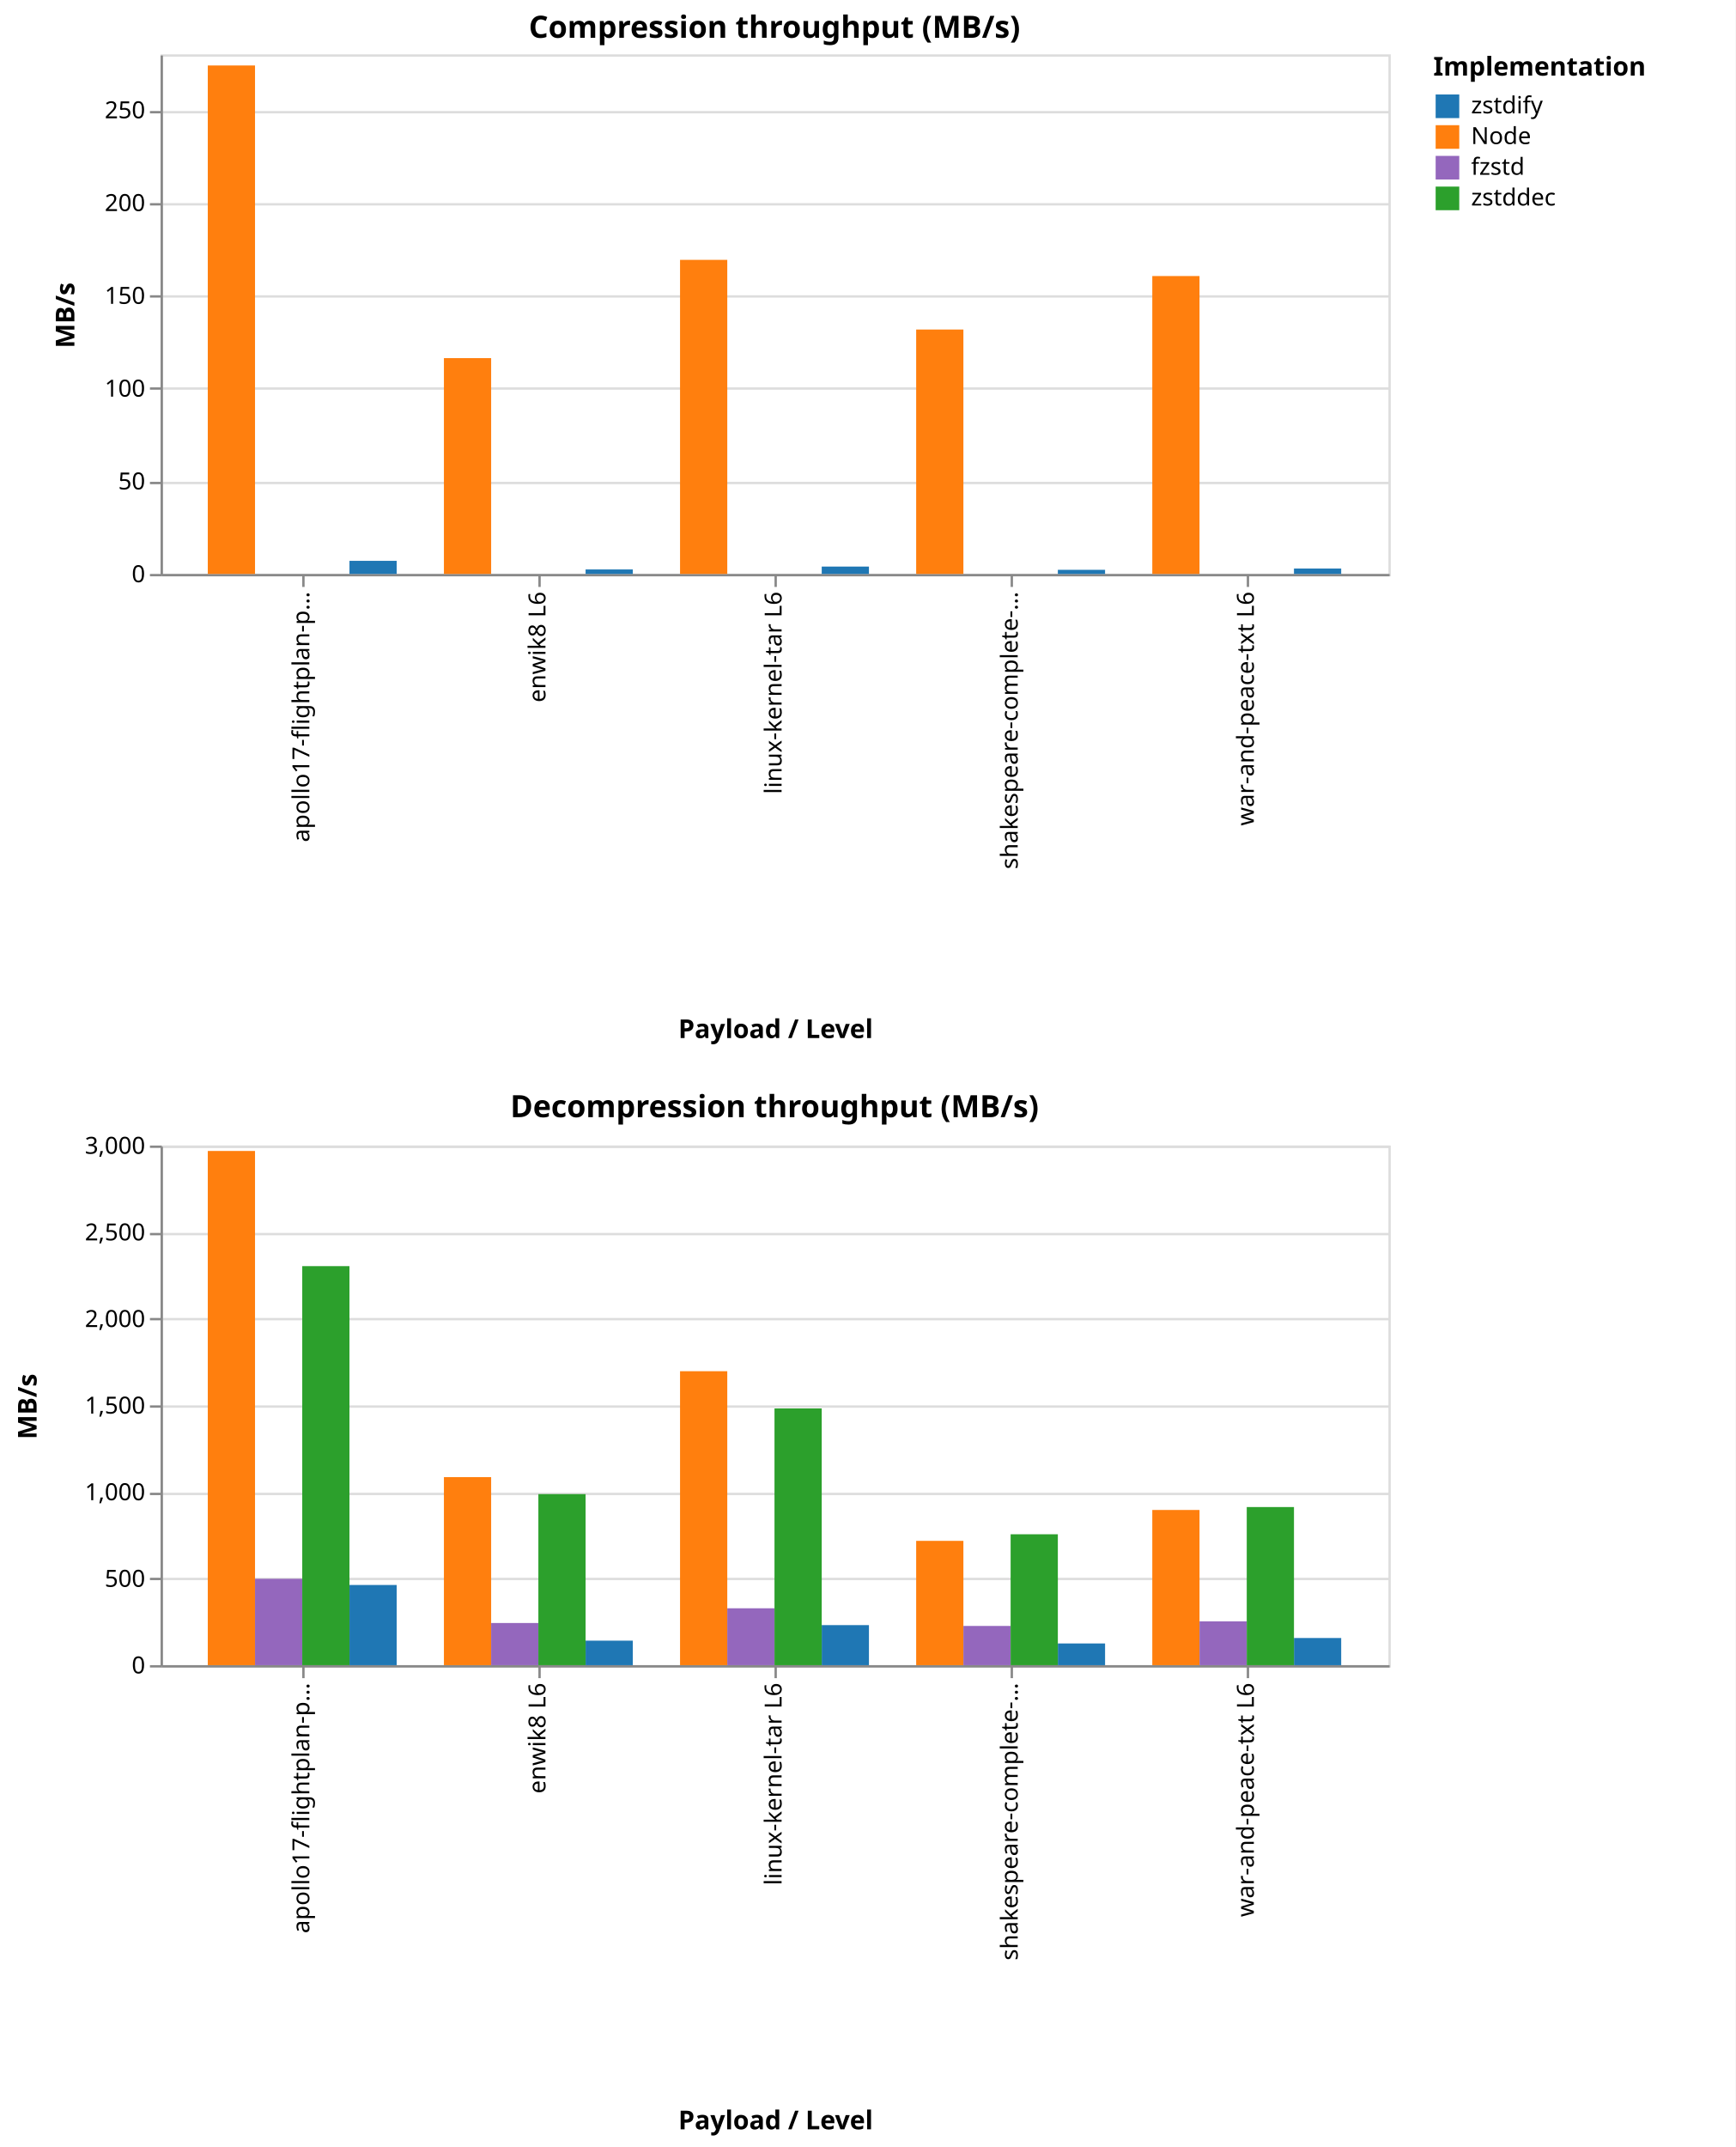
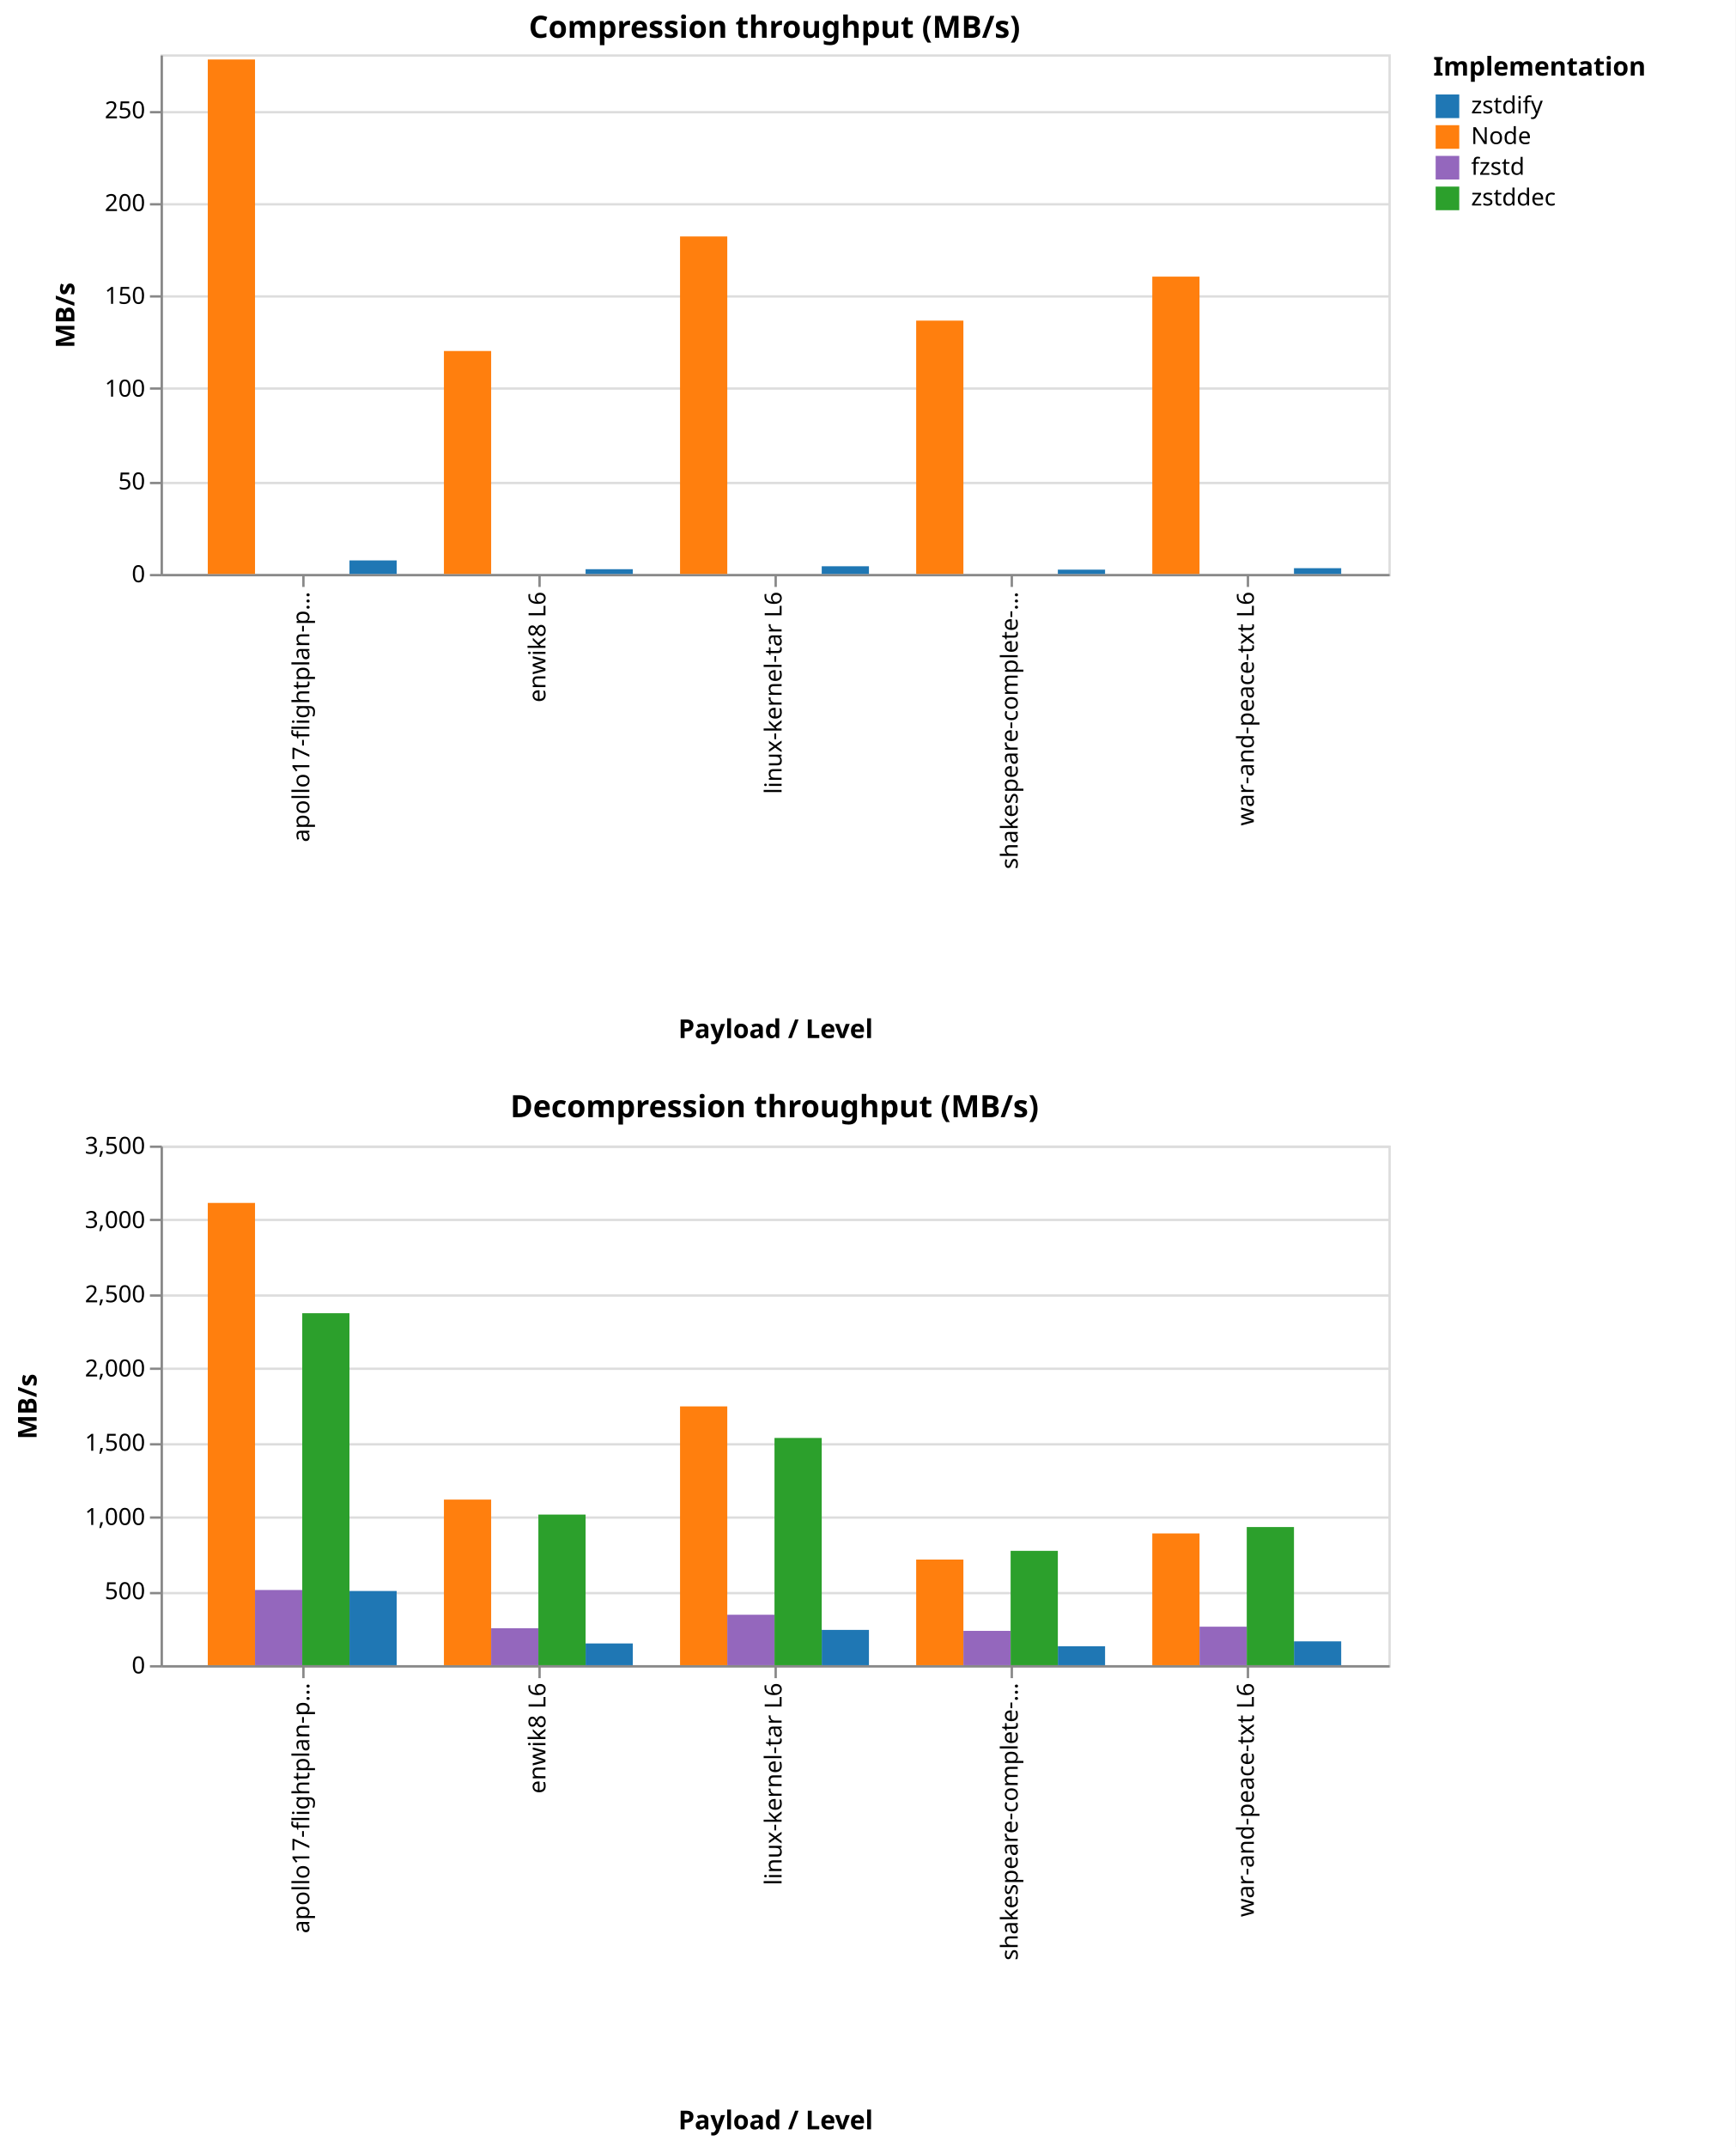
<svg xmlns="http://www.w3.org/2000/svg" version="1.1" class="marks" width="735" height="909" viewBox="0 0 735 909">
  <rect width="735" height="909" fill="white" />
  <g fill="none" stroke-miterlimit="10" transform="translate(68,23)">
    <g class="mark-group role-frame root" role="graphics-object" aria-roledescription="group mark container">
      <g transform="translate(0,0)">
        <path class="background" aria-hidden="true" d="M0,0h0v0h0Z" />
        <g>
          <g class="mark-group role-scope concat_0_group" role="graphics-object" aria-roledescription="group mark container">
            <g transform="translate(0,0)">
              <path class="background" aria-hidden="true" d="M0.5,0.5h520v220h-520Z" stroke="#ddd" />
              <g>
                <g class="mark-group role-axis" aria-hidden="true">
                  <g transform="translate(0.5,0.5)">
                    <path class="background" aria-hidden="true" d="M0,0h0v0h0Z" pointer-events="none" />
                    <g>
                      <g class="mark-rule role-axis-grid" pointer-events="none">
                        <line transform="translate(0,220)" x2="520" y2="0" stroke="#ddd" stroke-width="1" opacity="1" />
                        <line transform="translate(0,181)" x2="520" y2="0" stroke="#ddd" stroke-width="1" opacity="1" />
                        <line transform="translate(0,141)" x2="520" y2="0" stroke="#ddd" stroke-width="1" opacity="1" />
                        <line transform="translate(0,102)" x2="520" y2="0" stroke="#ddd" stroke-width="1" opacity="1" />
                        <line transform="translate(0,63)" x2="520" y2="0" stroke="#ddd" stroke-width="1" opacity="1" />
                        <line transform="translate(0,24)" x2="520" y2="0" stroke="#ddd" stroke-width="1" opacity="1" />
                      </g>
                    </g>
                    <path class="foreground" aria-hidden="true" d="" pointer-events="none" display="none" />
                  </g>
                </g>
                <g class="mark-group role-axis" role="graphics-symbol" aria-roledescription="axis" aria-label="X-axis titled 'Payload / Level' for a discrete scale with 5 values: apollo17-flightplan-pdf L6, enwik8 L6, linux-kernel-tar L6, shakespeare-complete-txt L6, war-and-peace-txt L6">
                  <g transform="translate(0.5,220.5)">
                    <path class="background" aria-hidden="true" d="M0,0h0v0h0Z" pointer-events="none" />
                    <g>
                      <g class="mark-rule role-axis-tick" pointer-events="none">
                        <line transform="translate(60,0)" x2="0" y2="5" stroke="#888" stroke-width="1" opacity="1" />
                        <line transform="translate(160,0)" x2="0" y2="5" stroke="#888" stroke-width="1" opacity="1" />
                        <line transform="translate(260,0)" x2="0" y2="5" stroke="#888" stroke-width="1" opacity="1" />
                        <line transform="translate(360,0)" x2="0" y2="5" stroke="#888" stroke-width="1" opacity="1" />
                        <line transform="translate(460,0)" x2="0" y2="5" stroke="#888" stroke-width="1" opacity="1" />
                      </g>
                      <g class="mark-text role-axis-label" pointer-events="none">
                        <text text-anchor="end" transform="translate(59.5,7) rotate(270) translate(0,3)" font-family="sans-serif" font-size="10px" fill="#000" opacity="1">apollo17-flightplan-p…</text>
                        <text text-anchor="end" transform="translate(159.5,7) rotate(270) translate(0,3)" font-family="sans-serif" font-size="10px" fill="#000" opacity="1">enwik8 L6</text>
                        <text text-anchor="end" transform="translate(259.5,7) rotate(270) translate(0,3)" font-family="sans-serif" font-size="10px" fill="#000" opacity="1">linux-kernel-tar L6</text>
                        <text text-anchor="end" transform="translate(359.5,7) rotate(270) translate(0,3)" font-family="sans-serif" font-size="10px" fill="#000" opacity="1">shakespeare-complete-…</text>
                        <text text-anchor="end" transform="translate(459.5,7) rotate(270) translate(0,3)" font-family="sans-serif" font-size="10px" fill="#000" opacity="1">war-and-peace-txt L6</text>
                      </g>
                      <g class="mark-rule role-axis-domain" pointer-events="none">
                        <line transform="translate(0,0)" x2="520" y2="0" stroke="#888" stroke-width="1" opacity="1" />
                      </g>
                      <g class="mark-text role-axis-title" pointer-events="none">
                        <text text-anchor="middle" transform="translate(260,196)" font-family="sans-serif" font-size="11px" font-weight="bold" fill="#000" opacity="1">Payload / Level</text>
                      </g>
                    </g>
                    <path class="foreground" aria-hidden="true" d="" pointer-events="none" display="none" />
                  </g>
                </g>
                <g class="mark-group role-axis" role="graphics-symbol" aria-roledescription="axis" aria-label="Y-axis titled 'MB/s' for a linear scale with values from 0 to 280">
                  <g transform="translate(0.5,0.5)">
                    <path class="background" aria-hidden="true" d="M0,0h0v0h0Z" pointer-events="none" />
                    <g>
                      <g class="mark-rule role-axis-tick" pointer-events="none">
                        <line transform="translate(0,220)" x2="-5" y2="0" stroke="#888" stroke-width="1" opacity="1" />
                        <line transform="translate(0,181)" x2="-5" y2="0" stroke="#888" stroke-width="1" opacity="1" />
                        <line transform="translate(0,141)" x2="-5" y2="0" stroke="#888" stroke-width="1" opacity="1" />
                        <line transform="translate(0,102)" x2="-5" y2="0" stroke="#888" stroke-width="1" opacity="1" />
                        <line transform="translate(0,63)" x2="-5" y2="0" stroke="#888" stroke-width="1" opacity="1" />
                        <line transform="translate(0,24)" x2="-5" y2="0" stroke="#888" stroke-width="1" opacity="1" />
                      </g>
                      <g class="mark-text role-axis-label" pointer-events="none">
                        <text text-anchor="end" transform="translate(-7,223)" font-family="sans-serif" font-size="10px" fill="#000" opacity="1">0</text>
                        <text text-anchor="end" transform="translate(-7,183.7143)" font-family="sans-serif" font-size="10px" fill="#000" opacity="1">50</text>
                        <text text-anchor="end" transform="translate(-7,144.4286)" font-family="sans-serif" font-size="10px" fill="#000" opacity="1">100</text>
                        <text text-anchor="end" transform="translate(-7,105.1429)" font-family="sans-serif" font-size="10px" fill="#000" opacity="1">150</text>
                        <text text-anchor="end" transform="translate(-7,65.85714)" font-family="sans-serif" font-size="10px" fill="#000" opacity="1">200</text>
                        <text text-anchor="end" transform="translate(-7,26.57143)" font-family="sans-serif" font-size="10px" fill="#000" opacity="1">250</text>
                      </g>
                      <g class="mark-rule role-axis-domain" pointer-events="none">
                        <line transform="translate(0,220)" x2="0" y2="-220" stroke="#888" stroke-width="1" opacity="1" />
                      </g>
                      <g class="mark-text role-axis-title" pointer-events="none">
                        <text text-anchor="middle" transform="translate(-35,110) rotate(-90) translate(0,-2)" font-family="sans-serif" font-size="11px" font-weight="bold" fill="#000" opacity="1">MB/s</text>
                      </g>
                    </g>
                    <path class="foreground" aria-hidden="true" d="" pointer-events="none" display="none" />
                  </g>
                </g>
                <g class="mark-rect role-mark concat_0_marks" role="graphics-object" aria-roledescription="rect mark container">
-                   <path aria-label="Payload / Level: war-and-peace-txt L6; MB/s: 2.91429609471; impl: zstdify" role="graphics-symbol" aria-roledescription="bar" d="M480,217.71h20v2.29h-20Z" fill="#1f77b4" />
-                   <path aria-label="Payload / Level: war-and-peace-txt L6; MB/s: 160.52653847; impl: Node" role="graphics-symbol" aria-roledescription="bar" d="M420,93.872h20v126.128h-20Z" fill="#ff7f0e" />
-                   <path aria-label="Payload / Level: shakespeare-complete-txt L6; MB/s: 2.22524904381; impl: zstdify" role="graphics-symbol" aria-roledescription="bar" d="M380,218.252h20v1.748h-20Z" fill="#1f77b4" />
-                   <path aria-label="Payload / Level: shakespeare-complete-txt L6; MB/s: 131.707295906; impl: Node" role="graphics-symbol" aria-roledescription="bar" d="M320,116.516h20v103.484h-20Z" fill="#ff7f0e" />
-                   <path aria-label="Payload / Level: enwik8 L6; MB/s: 2.42601138527; impl: zstdify" role="graphics-symbol" aria-roledescription="bar" d="M180,218.094h20v1.906h-20Z" fill="#1f77b4" />
-                   <path aria-label="Payload / Level: enwik8 L6; MB/s: 116.29550737; impl: Node" role="graphics-symbol" aria-roledescription="bar" d="M120,128.625h20v91.375h-20Z" fill="#ff7f0e" />
-                   <path aria-label="Payload / Level: linux-kernel-tar L6; MB/s: 3.97691175047; impl: zstdify" role="graphics-symbol" aria-roledescription="bar" d="M280,216.875h20v3.125h-20Z" fill="#1f77b4" />
-                   <path aria-label="Payload / Level: linux-kernel-tar L6; MB/s: 169.248002583; impl: Node" role="graphics-symbol" aria-roledescription="bar" d="M220,87.019h20v132.981h-20Z" fill="#ff7f0e" />
-                   <path aria-label="Payload / Level: apollo17-flightplan-pdf L6; MB/s: 7.06872302412; impl: zstdify" role="graphics-symbol" aria-roledescription="bar" d="M80,214.446h20v5.554h-20Z" fill="#1f77b4" />
-                   <path aria-label="Payload / Level: apollo17-flightplan-pdf L6; MB/s: 273.988901221; impl: Node" role="graphics-symbol" aria-roledescription="bar" d="M20,4.723h20v215.277h-20Z" fill="#ff7f0e" />
+                   <path aria-label="Payload / Level: war-and-peace-txt L6; MB/s: 3.10907556499; impl: zstdify" role="graphics-symbol" aria-roledescription="bar" d="M480,217.557h20v2.443h-20Z" fill="#1f77b4" />
+                   <path aria-label="Payload / Level: war-and-peace-txt L6; MB/s: 160.209650688; impl: Node" role="graphics-symbol" aria-roledescription="bar" d="M420,94.121h20v125.879h-20Z" fill="#ff7f0e" />
+                   <path aria-label="Payload / Level: shakespeare-complete-txt L6; MB/s: 2.32140148927; impl: zstdify" role="graphics-symbol" aria-roledescription="bar" d="M380,218.176h20v1.824h-20Z" fill="#1f77b4" />
+                   <path aria-label="Payload / Level: shakespeare-complete-txt L6; MB/s: 136.507244063; impl: Node" role="graphics-symbol" aria-roledescription="bar" d="M320,112.744h20v107.256h-20Z" fill="#ff7f0e" />
+                   <path aria-label="Payload / Level: enwik8 L6; MB/s: 2.55885272689; impl: zstdify" role="graphics-symbol" aria-roledescription="bar" d="M180,217.989h20v2.011h-20Z" fill="#1f77b4" />
+                   <path aria-label="Payload / Level: enwik8 L6; MB/s: 120.131297371; impl: Node" role="graphics-symbol" aria-roledescription="bar" d="M120,125.611h20v94.389h-20Z" fill="#ff7f0e" />
+                   <path aria-label="Payload / Level: linux-kernel-tar L6; MB/s: 4.14505693503; impl: zstdify" role="graphics-symbol" aria-roledescription="bar" d="M280,216.743h20v3.257h-20Z" fill="#1f77b4" />
+                   <path aria-label="Payload / Level: linux-kernel-tar L6; MB/s: 181.865531071; impl: Node" role="graphics-symbol" aria-roledescription="bar" d="M220,77.106h20v142.894h-20Z" fill="#ff7f0e" />
+                   <path aria-label="Payload / Level: apollo17-flightplan-pdf L6; MB/s: 7.28900425512; impl: zstdify" role="graphics-symbol" aria-roledescription="bar" d="M80,214.273h20v5.727h-20Z" fill="#1f77b4" />
+                   <path aria-label="Payload / Level: apollo17-flightplan-pdf L6; MB/s: 277.223109292; impl: Node" role="graphics-symbol" aria-roledescription="bar" d="M20,2.182h20v217.818h-20Z" fill="#ff7f0e" />
                </g>
                <g class="mark-group role-title">
                  <g transform="translate(260,-17)">
                    <path class="background" aria-hidden="true" d="M0,0h0v0h0Z" pointer-events="none" />
                    <g>
                      <g class="mark-text role-title-text" role="graphics-symbol" aria-roledescription="title" aria-label="Title text 'Compression throughput (MB/s)'" pointer-events="none">
                        <text text-anchor="middle" transform="translate(0,10)" font-family="sans-serif" font-size="13px" font-weight="bold" fill="#000" opacity="1">Compression throughput (MB/s)</text>
                      </g>
                    </g>
                    <path class="foreground" aria-hidden="true" d="" pointer-events="none" display="none" />
                  </g>
                </g>
              </g>
              <path class="foreground" aria-hidden="true" d="" display="none" />
            </g>
          </g>
          <g class="mark-group role-scope concat_1_group" role="graphics-object" aria-roledescription="group mark container">
            <g transform="translate(0,462)">
              <path class="background" aria-hidden="true" d="M0.5,0.5h520v220h-520Z" stroke="#ddd" />
              <g>
                <g class="mark-group role-axis" aria-hidden="true">
                  <g transform="translate(0.5,0.5)">
                    <path class="background" aria-hidden="true" d="M0,0h0v0h0Z" pointer-events="none" />
                    <g>
                      <g class="mark-rule role-axis-grid" pointer-events="none">
                        <line transform="translate(0,220)" x2="520" y2="0" stroke="#ddd" stroke-width="1" opacity="1" />
-                         <line transform="translate(0,183)" x2="520" y2="0" stroke="#ddd" stroke-width="1" opacity="1" />
-                         <line transform="translate(0,147)" x2="520" y2="0" stroke="#ddd" stroke-width="1" opacity="1" />
-                         <line transform="translate(0,110)" x2="520" y2="0" stroke="#ddd" stroke-width="1" opacity="1" />
-                         <line transform="translate(0,73)" x2="520" y2="0" stroke="#ddd" stroke-width="1" opacity="1" />
-                         <line transform="translate(0,37)" x2="520" y2="0" stroke="#ddd" stroke-width="1" opacity="1" />
+                         <line transform="translate(0,189)" x2="520" y2="0" stroke="#ddd" stroke-width="1" opacity="1" />
+                         <line transform="translate(0,157)" x2="520" y2="0" stroke="#ddd" stroke-width="1" opacity="1" />
+                         <line transform="translate(0,126)" x2="520" y2="0" stroke="#ddd" stroke-width="1" opacity="1" />
+                         <line transform="translate(0,94)" x2="520" y2="0" stroke="#ddd" stroke-width="1" opacity="1" />
+                         <line transform="translate(0,63)" x2="520" y2="0" stroke="#ddd" stroke-width="1" opacity="1" />
+                         <line transform="translate(0,31)" x2="520" y2="0" stroke="#ddd" stroke-width="1" opacity="1" />
                        <line transform="translate(0,0)" x2="520" y2="0" stroke="#ddd" stroke-width="1" opacity="1" />
                      </g>
                    </g>
                    <path class="foreground" aria-hidden="true" d="" pointer-events="none" display="none" />
                  </g>
                </g>
                <g class="mark-group role-axis" role="graphics-symbol" aria-roledescription="axis" aria-label="X-axis titled 'Payload / Level' for a discrete scale with 5 values: apollo17-flightplan-pdf L6, enwik8 L6, linux-kernel-tar L6, shakespeare-complete-txt L6, war-and-peace-txt L6">
                  <g transform="translate(0.5,220.5)">
                    <path class="background" aria-hidden="true" d="M0,0h0v0h0Z" pointer-events="none" />
                    <g>
                      <g class="mark-rule role-axis-tick" pointer-events="none">
                        <line transform="translate(60,0)" x2="0" y2="5" stroke="#888" stroke-width="1" opacity="1" />
                        <line transform="translate(160,0)" x2="0" y2="5" stroke="#888" stroke-width="1" opacity="1" />
                        <line transform="translate(260,0)" x2="0" y2="5" stroke="#888" stroke-width="1" opacity="1" />
                        <line transform="translate(360,0)" x2="0" y2="5" stroke="#888" stroke-width="1" opacity="1" />
                        <line transform="translate(460,0)" x2="0" y2="5" stroke="#888" stroke-width="1" opacity="1" />
                      </g>
                      <g class="mark-text role-axis-label" pointer-events="none">
                        <text text-anchor="end" transform="translate(59.5,7) rotate(270) translate(0,3)" font-family="sans-serif" font-size="10px" fill="#000" opacity="1">apollo17-flightplan-p…</text>
                        <text text-anchor="end" transform="translate(159.5,7) rotate(270) translate(0,3)" font-family="sans-serif" font-size="10px" fill="#000" opacity="1">enwik8 L6</text>
                        <text text-anchor="end" transform="translate(259.5,7) rotate(270) translate(0,3)" font-family="sans-serif" font-size="10px" fill="#000" opacity="1">linux-kernel-tar L6</text>
                        <text text-anchor="end" transform="translate(359.5,7) rotate(270) translate(0,3)" font-family="sans-serif" font-size="10px" fill="#000" opacity="1">shakespeare-complete-…</text>
                        <text text-anchor="end" transform="translate(459.5,7) rotate(270) translate(0,3)" font-family="sans-serif" font-size="10px" fill="#000" opacity="1">war-and-peace-txt L6</text>
                      </g>
                      <g class="mark-rule role-axis-domain" pointer-events="none">
                        <line transform="translate(0,0)" x2="520" y2="0" stroke="#888" stroke-width="1" opacity="1" />
                      </g>
                      <g class="mark-text role-axis-title" pointer-events="none">
                        <text text-anchor="middle" transform="translate(260,196)" font-family="sans-serif" font-size="11px" font-weight="bold" fill="#000" opacity="1">Payload / Level</text>
                      </g>
                    </g>
                    <path class="foreground" aria-hidden="true" d="" pointer-events="none" display="none" />
                  </g>
                </g>
-                 <g class="mark-group role-axis" role="graphics-symbol" aria-roledescription="axis" aria-label="Y-axis titled 'MB/s' for a linear scale with values from 0 to 3,000">
+                 <g class="mark-group role-axis" role="graphics-symbol" aria-roledescription="axis" aria-label="Y-axis titled 'MB/s' for a linear scale with values from 0 to 3,500">
                  <g transform="translate(0.5,0.5)">
                    <path class="background" aria-hidden="true" d="M0,0h0v0h0Z" pointer-events="none" />
                    <g>
                      <g class="mark-rule role-axis-tick" pointer-events="none">
                        <line transform="translate(0,220)" x2="-5" y2="0" stroke="#888" stroke-width="1" opacity="1" />
-                         <line transform="translate(0,183)" x2="-5" y2="0" stroke="#888" stroke-width="1" opacity="1" />
-                         <line transform="translate(0,147)" x2="-5" y2="0" stroke="#888" stroke-width="1" opacity="1" />
-                         <line transform="translate(0,110)" x2="-5" y2="0" stroke="#888" stroke-width="1" opacity="1" />
-                         <line transform="translate(0,73)" x2="-5" y2="0" stroke="#888" stroke-width="1" opacity="1" />
-                         <line transform="translate(0,37)" x2="-5" y2="0" stroke="#888" stroke-width="1" opacity="1" />
+                         <line transform="translate(0,189)" x2="-5" y2="0" stroke="#888" stroke-width="1" opacity="1" />
+                         <line transform="translate(0,157)" x2="-5" y2="0" stroke="#888" stroke-width="1" opacity="1" />
+                         <line transform="translate(0,126)" x2="-5" y2="0" stroke="#888" stroke-width="1" opacity="1" />
+                         <line transform="translate(0,94)" x2="-5" y2="0" stroke="#888" stroke-width="1" opacity="1" />
+                         <line transform="translate(0,63)" x2="-5" y2="0" stroke="#888" stroke-width="1" opacity="1" />
+                         <line transform="translate(0,31)" x2="-5" y2="0" stroke="#888" stroke-width="1" opacity="1" />
                        <line transform="translate(0,0)" x2="-5" y2="0" stroke="#888" stroke-width="1" opacity="1" />
                      </g>
                      <g class="mark-text role-axis-label" pointer-events="none">
                        <text text-anchor="end" transform="translate(-7,223)" font-family="sans-serif" font-size="10px" fill="#000" opacity="1">0</text>
-                         <text text-anchor="end" transform="translate(-7,186.3333)" font-family="sans-serif" font-size="10px" fill="#000" opacity="1">500</text>
-                         <text text-anchor="end" transform="translate(-7,149.6667)" font-family="sans-serif" font-size="10px" fill="#000" opacity="1">1,000</text>
-                         <text text-anchor="end" transform="translate(-7,113)" font-family="sans-serif" font-size="10px" fill="#000" opacity="1">1,500</text>
-                         <text text-anchor="end" transform="translate(-7,76.33333)" font-family="sans-serif" font-size="10px" fill="#000" opacity="1">2,000</text>
-                         <text text-anchor="end" transform="translate(-7,39.66667)" font-family="sans-serif" font-size="10px" fill="#000" opacity="1">2,500</text>
-                         <text text-anchor="end" transform="translate(-7,3)" font-family="sans-serif" font-size="10px" fill="#000" opacity="1">3,000</text>
+                         <text text-anchor="end" transform="translate(-7,191.5714)" font-family="sans-serif" font-size="10px" fill="#000" opacity="1">500</text>
+                         <text text-anchor="end" transform="translate(-7,160.1429)" font-family="sans-serif" font-size="10px" fill="#000" opacity="1">1,000</text>
+                         <text text-anchor="end" transform="translate(-7,128.7143)" font-family="sans-serif" font-size="10px" fill="#000" opacity="1">1,500</text>
+                         <text text-anchor="end" transform="translate(-7,97.28571)" font-family="sans-serif" font-size="10px" fill="#000" opacity="1">2,000</text>
+                         <text text-anchor="end" transform="translate(-7,65.85714)" font-family="sans-serif" font-size="10px" fill="#000" opacity="1">2,500</text>
+                         <text text-anchor="end" transform="translate(-7,34.42857)" font-family="sans-serif" font-size="10px" fill="#000" opacity="1">3,000</text>
+                         <text text-anchor="end" transform="translate(-7,3)" font-family="sans-serif" font-size="10px" fill="#000" opacity="1">3,500</text>
                      </g>
                      <g class="mark-rule role-axis-domain" pointer-events="none">
                        <line transform="translate(0,220)" x2="0" y2="-220" stroke="#888" stroke-width="1" opacity="1" />
                      </g>
                      <g class="mark-text role-axis-title" pointer-events="none">
                        <text text-anchor="middle" transform="translate(-51,110) rotate(-90) translate(0,-2)" font-family="sans-serif" font-size="11px" font-weight="bold" fill="#000" opacity="1">MB/s</text>
                      </g>
                    </g>
                    <path class="foreground" aria-hidden="true" d="" pointer-events="none" display="none" />
                  </g>
                </g>
                <g class="mark-rect role-mark concat_1_marks" role="graphics-object" aria-roledescription="rect mark container">
-                   <path aria-label="Payload / Level: war-and-peace-txt L6; MB/s: 156.794983057; impl: zstdify" role="graphics-symbol" aria-roledescription="bar" d="M480,208.502h20v11.498h-20Z" fill="#1f77b4" />
-                   <path aria-label="Payload / Level: war-and-peace-txt L6; MB/s: 896.029520299; impl: Node" role="graphics-symbol" aria-roledescription="bar" d="M420,154.291h20v65.709h-20Z" fill="#ff7f0e" />
-                   <path aria-label="Payload / Level: war-and-peace-txt L6; MB/s: 253.028117941; impl: fzstd" role="graphics-symbol" aria-roledescription="bar" d="M440,201.445h20v18.555h-20Z" fill="#9467bd" />
-                   <path aria-label="Payload / Level: war-and-peace-txt L6; MB/s: 912.872180452; impl: zstddec" role="graphics-symbol" aria-roledescription="bar" d="M460,153.056h20v66.944h-20Z" fill="#2ca02c" />
-                   <path aria-label="Payload / Level: shakespeare-complete-txt L6; MB/s: 125.328774872; impl: zstdify" role="graphics-symbol" aria-roledescription="bar" d="M380,210.809h20v9.191h-20Z" fill="#1f77b4" />
-                   <path aria-label="Payload / Level: shakespeare-complete-txt L6; MB/s: 717.700747185; impl: Node" role="graphics-symbol" aria-roledescription="bar" d="M320,167.369h20v52.631h-20Z" fill="#ff7f0e" />
-                   <path aria-label="Payload / Level: shakespeare-complete-txt L6; MB/s: 226.443950404; impl: fzstd" role="graphics-symbol" aria-roledescription="bar" d="M340,203.394h20v16.606h-20Z" fill="#9467bd" />
-                   <path aria-label="Payload / Level: shakespeare-complete-txt L6; MB/s: 755.688891106; impl: zstddec" role="graphics-symbol" aria-roledescription="bar" d="M360,164.583h20v55.417h-20Z" fill="#2ca02c" />
-                   <path aria-label="Payload / Level: enwik8 L6; MB/s: 141.479993399; impl: zstdify" role="graphics-symbol" aria-roledescription="bar" d="M180,209.625h20v10.375h-20Z" fill="#1f77b4" />
-                   <path aria-label="Payload / Level: enwik8 L6; MB/s: 1085.57567576; impl: Node" role="graphics-symbol" aria-roledescription="bar" d="M120,140.391h20v79.609h-20Z" fill="#ff7f0e" />
-                   <path aria-label="Payload / Level: enwik8 L6; MB/s: 243.383229662; impl: fzstd" role="graphics-symbol" aria-roledescription="bar" d="M140,202.152h20v17.848h-20Z" fill="#9467bd" />
-                   <path aria-label="Payload / Level: enwik8 L6; MB/s: 987.514055869; impl: zstddec" role="graphics-symbol" aria-roledescription="bar" d="M160,147.582h20v72.418h-20Z" fill="#2ca02c" />
-                   <path aria-label="Payload / Level: linux-kernel-tar L6; MB/s: 231.23126964; impl: zstdify" role="graphics-symbol" aria-roledescription="bar" d="M280,203.043h20v16.957h-20Z" fill="#1f77b4" />
-                   <path aria-label="Payload / Level: linux-kernel-tar L6; MB/s: 1697.12448481; impl: Node" role="graphics-symbol" aria-roledescription="bar" d="M220,95.544h20v124.456h-20Z" fill="#ff7f0e" />
-                   <path aria-label="Payload / Level: linux-kernel-tar L6; MB/s: 328.434835625; impl: fzstd" role="graphics-symbol" aria-roledescription="bar" d="M240,195.915h20v24.085h-20Z" fill="#9467bd" />
-                   <path aria-label="Payload / Level: linux-kernel-tar L6; MB/s: 1482.26010967; impl: zstddec" role="graphics-symbol" aria-roledescription="bar" d="M260,111.301h20v108.699h-20Z" fill="#2ca02c" />
-                   <path aria-label="Payload / Level: apollo17-flightplan-pdf L6; MB/s: 462.908884346; impl: zstdify" role="graphics-symbol" aria-roledescription="bar" d="M80,186.053h20v33.947h-20Z" fill="#1f77b4" />
-                   <path aria-label="Payload / Level: apollo17-flightplan-pdf L6; MB/s: 2968.67584249; impl: Node" role="graphics-symbol" aria-roledescription="bar" d="M20,2.297h20v217.703h-20Z" fill="#ff7f0e" />
-                   <path aria-label="Payload / Level: apollo17-flightplan-pdf L6; MB/s: 498.58085364; impl: fzstd" role="graphics-symbol" aria-roledescription="bar" d="M40,183.437h20v36.563h-20Z" fill="#9467bd" />
-                   <path aria-label="Payload / Level: apollo17-flightplan-pdf L6; MB/s: 2303.77566965; impl: zstddec" role="graphics-symbol" aria-roledescription="bar" d="M60,51.056h20v168.944h-20Z" fill="#2ca02c" />
+                   <path aria-label="Payload / Level: war-and-peace-txt L6; MB/s: 160.314576357; impl: zstdify" role="graphics-symbol" aria-roledescription="bar" d="M480,209.923h20v10.077h-20Z" fill="#1f77b4" />
+                   <path aria-label="Payload / Level: war-and-peace-txt L6; MB/s: 887.307062674; impl: Node" role="graphics-symbol" aria-roledescription="bar" d="M420,164.226h20v55.774h-20Z" fill="#ff7f0e" />
+                   <path aria-label="Payload / Level: war-and-peace-txt L6; MB/s: 259.150480256; impl: fzstd" role="graphics-symbol" aria-roledescription="bar" d="M440,203.711h20v16.289h-20Z" fill="#9467bd" />
+                   <path aria-label="Payload / Level: war-and-peace-txt L6; MB/s: 930.360153262; impl: zstddec" role="graphics-symbol" aria-roledescription="bar" d="M460,161.52h20v58.48h-20Z" fill="#2ca02c" />
+                   <path aria-label="Payload / Level: shakespeare-complete-txt L6; MB/s: 127.489152942; impl: zstdify" role="graphics-symbol" aria-roledescription="bar" d="M380,211.986h20v8.014h-20Z" fill="#1f77b4" />
+                   <path aria-label="Payload / Level: shakespeare-complete-txt L6; MB/s: 711.409553277; impl: Node" role="graphics-symbol" aria-roledescription="bar" d="M320,175.283h20v44.717h-20Z" fill="#ff7f0e" />
+                   <path aria-label="Payload / Level: shakespeare-complete-txt L6; MB/s: 230.967074275; impl: fzstd" role="graphics-symbol" aria-roledescription="bar" d="M340,205.482h20v14.518h-20Z" fill="#9467bd" />
+                   <path aria-label="Payload / Level: shakespeare-complete-txt L6; MB/s: 770.048456251; impl: zstddec" role="graphics-symbol" aria-roledescription="bar" d="M360,171.597h20v48.403h-20Z" fill="#2ca02c" />
+                   <path aria-label="Payload / Level: enwik8 L6; MB/s: 146.306125297; impl: zstdify" role="graphics-symbol" aria-roledescription="bar" d="M180,210.804h20v9.196h-20Z" fill="#1f77b4" />
+                   <path aria-label="Payload / Level: enwik8 L6; MB/s: 1115.20978463; impl: Node" role="graphics-symbol" aria-roledescription="bar" d="M120,149.901h20v70.099h-20Z" fill="#ff7f0e" />
+                   <path aria-label="Payload / Level: enwik8 L6; MB/s: 248.841316483; impl: fzstd" role="graphics-symbol" aria-roledescription="bar" d="M140,204.359h20v15.641h-20Z" fill="#9467bd" />
+                   <path aria-label="Payload / Level: enwik8 L6; MB/s: 1014.34195889; impl: zstddec" role="graphics-symbol" aria-roledescription="bar" d="M160,156.241h20v63.759h-20Z" fill="#2ca02c" />
+                   <path aria-label="Payload / Level: linux-kernel-tar L6; MB/s: 237.529958093; impl: zstdify" role="graphics-symbol" aria-roledescription="bar" d="M280,205.07h20v14.93h-20Z" fill="#1f77b4" />
+                   <path aria-label="Payload / Level: linux-kernel-tar L6; MB/s: 1743.02508045; impl: Node" role="graphics-symbol" aria-roledescription="bar" d="M220,110.438h20v109.562h-20Z" fill="#ff7f0e" />
+                   <path aria-label="Payload / Level: linux-kernel-tar L6; MB/s: 339.647258888; impl: fzstd" role="graphics-symbol" aria-roledescription="bar" d="M240,198.651h20v21.349h-20Z" fill="#9467bd" />
+                   <path aria-label="Payload / Level: linux-kernel-tar L6; MB/s: 1530.44057001; impl: zstddec" role="graphics-symbol" aria-roledescription="bar" d="M260,123.801h20v96.199h-20Z" fill="#2ca02c" />
+                   <path aria-label="Payload / Level: apollo17-flightplan-pdf L6; MB/s: 499.544563687; impl: zstdify" role="graphics-symbol" aria-roledescription="bar" d="M80,188.6h20v31.4h-20Z" fill="#1f77b4" />
+                   <path aria-label="Payload / Level: apollo17-flightplan-pdf L6; MB/s: 3113.48929814; impl: Node" role="graphics-symbol" aria-roledescription="bar" d="M20,24.295h20v195.705h-20Z" fill="#ff7f0e" />
+                   <path aria-label="Payload / Level: apollo17-flightplan-pdf L6; MB/s: 506.260581958; impl: fzstd" role="graphics-symbol" aria-roledescription="bar" d="M40,188.178h20v31.822h-20Z" fill="#9467bd" />
+                   <path aria-label="Payload / Level: apollo17-flightplan-pdf L6; MB/s: 2370.65300891; impl: zstddec" role="graphics-symbol" aria-roledescription="bar" d="M60,70.988h20v149.012h-20Z" fill="#2ca02c" />
                </g>
                <g class="mark-group role-title">
                  <g transform="translate(260,-22)">
                    <path class="background" aria-hidden="true" d="M0,0h0v0h0Z" pointer-events="none" />
                    <g>
                      <g class="mark-text role-title-text" role="graphics-symbol" aria-roledescription="title" aria-label="Title text 'Decompression throughput (MB/s)'" pointer-events="none">
                        <text text-anchor="middle" transform="translate(0,10)" font-family="sans-serif" font-size="13px" font-weight="bold" fill="#000" opacity="1">Decompression throughput (MB/s)</text>
                      </g>
                    </g>
                    <path class="foreground" aria-hidden="true" d="" pointer-events="none" display="none" />
                  </g>
                </g>
              </g>
              <path class="foreground" aria-hidden="true" d="" display="none" />
            </g>
          </g>
          <g class="mark-group role-legend" role="graphics-symbol" aria-roledescription="legend" aria-label="Symbol legend titled 'Implementation' for fill color with 4 values: zstdify, Node, fzstd, zstddec">
            <g transform="translate(539,0)">
              <path class="background" aria-hidden="true" d="M0,0h123v66h-123Z" pointer-events="none" />
              <g>
                <g class="mark-group role-legend-entry">
                  <g transform="translate(0,16)">
                    <path class="background" aria-hidden="true" d="M0,0h0v0h0Z" pointer-events="none" />
                    <g>
                      <g class="mark-group role-scope" role="graphics-object" aria-roledescription="group mark container">
                        <g transform="translate(0,0)">
                          <path class="background" aria-hidden="true" d="M0,0h72v11h-72Z" pointer-events="none" opacity="1" />
                          <g>
                            <g class="mark-symbol role-legend-symbol" pointer-events="none">
                              <path transform="translate(6,6)" d="M-5,-5h10v10h-10Z" fill="#1f77b4" stroke-width="1.5" opacity="1" />
                            </g>
                            <g class="mark-text role-legend-label" pointer-events="none">
                              <text text-anchor="start" transform="translate(16,9)" font-family="sans-serif" font-size="10px" fill="#000" opacity="1">zstdify</text>
                            </g>
                          </g>
                          <path class="foreground" aria-hidden="true" d="" pointer-events="none" display="none" />
                        </g>
                        <g transform="translate(0,13)">
                          <path class="background" aria-hidden="true" d="M0,0h72v11h-72Z" pointer-events="none" opacity="1" />
                          <g>
                            <g class="mark-symbol role-legend-symbol" pointer-events="none">
                              <path transform="translate(6,6)" d="M-5,-5h10v10h-10Z" fill="#ff7f0e" stroke-width="1.5" opacity="1" />
                            </g>
                            <g class="mark-text role-legend-label" pointer-events="none">
                              <text text-anchor="start" transform="translate(16,9)" font-family="sans-serif" font-size="10px" fill="#000" opacity="1">Node</text>
                            </g>
                          </g>
                          <path class="foreground" aria-hidden="true" d="" pointer-events="none" display="none" />
                        </g>
                        <g transform="translate(0,26)">
                          <path class="background" aria-hidden="true" d="M0,0h72v11h-72Z" pointer-events="none" opacity="1" />
                          <g>
                            <g class="mark-symbol role-legend-symbol" pointer-events="none">
                              <path transform="translate(6,6)" d="M-5,-5h10v10h-10Z" fill="#9467bd" stroke-width="1.5" opacity="1" />
                            </g>
                            <g class="mark-text role-legend-label" pointer-events="none">
                              <text text-anchor="start" transform="translate(16,9)" font-family="sans-serif" font-size="10px" fill="#000" opacity="1">fzstd</text>
                            </g>
                          </g>
                          <path class="foreground" aria-hidden="true" d="" pointer-events="none" display="none" />
                        </g>
                        <g transform="translate(0,39)">
                          <path class="background" aria-hidden="true" d="M0,0h72v11h-72Z" pointer-events="none" opacity="1" />
                          <g>
                            <g class="mark-symbol role-legend-symbol" pointer-events="none">
                              <path transform="translate(6,6)" d="M-5,-5h10v10h-10Z" fill="#2ca02c" stroke-width="1.5" opacity="1" />
                            </g>
                            <g class="mark-text role-legend-label" pointer-events="none">
                              <text text-anchor="start" transform="translate(16,9)" font-family="sans-serif" font-size="10px" fill="#000" opacity="1">zstddec</text>
                            </g>
                          </g>
                          <path class="foreground" aria-hidden="true" d="" pointer-events="none" display="none" />
                        </g>
                      </g>
                    </g>
                    <path class="foreground" aria-hidden="true" d="" pointer-events="none" display="none" />
                  </g>
                </g>
                <g class="mark-text role-legend-title" pointer-events="none">
                  <text text-anchor="start" transform="translate(0,9)" font-family="sans-serif" font-size="11px" font-weight="bold" fill="#000" opacity="1">Implementation</text>
                </g>
              </g>
              <path class="foreground" aria-hidden="true" d="" pointer-events="none" display="none" />
            </g>
          </g>
        </g>
        <path class="foreground" aria-hidden="true" d="" display="none" />
      </g>
    </g>
  </g>
</svg>
